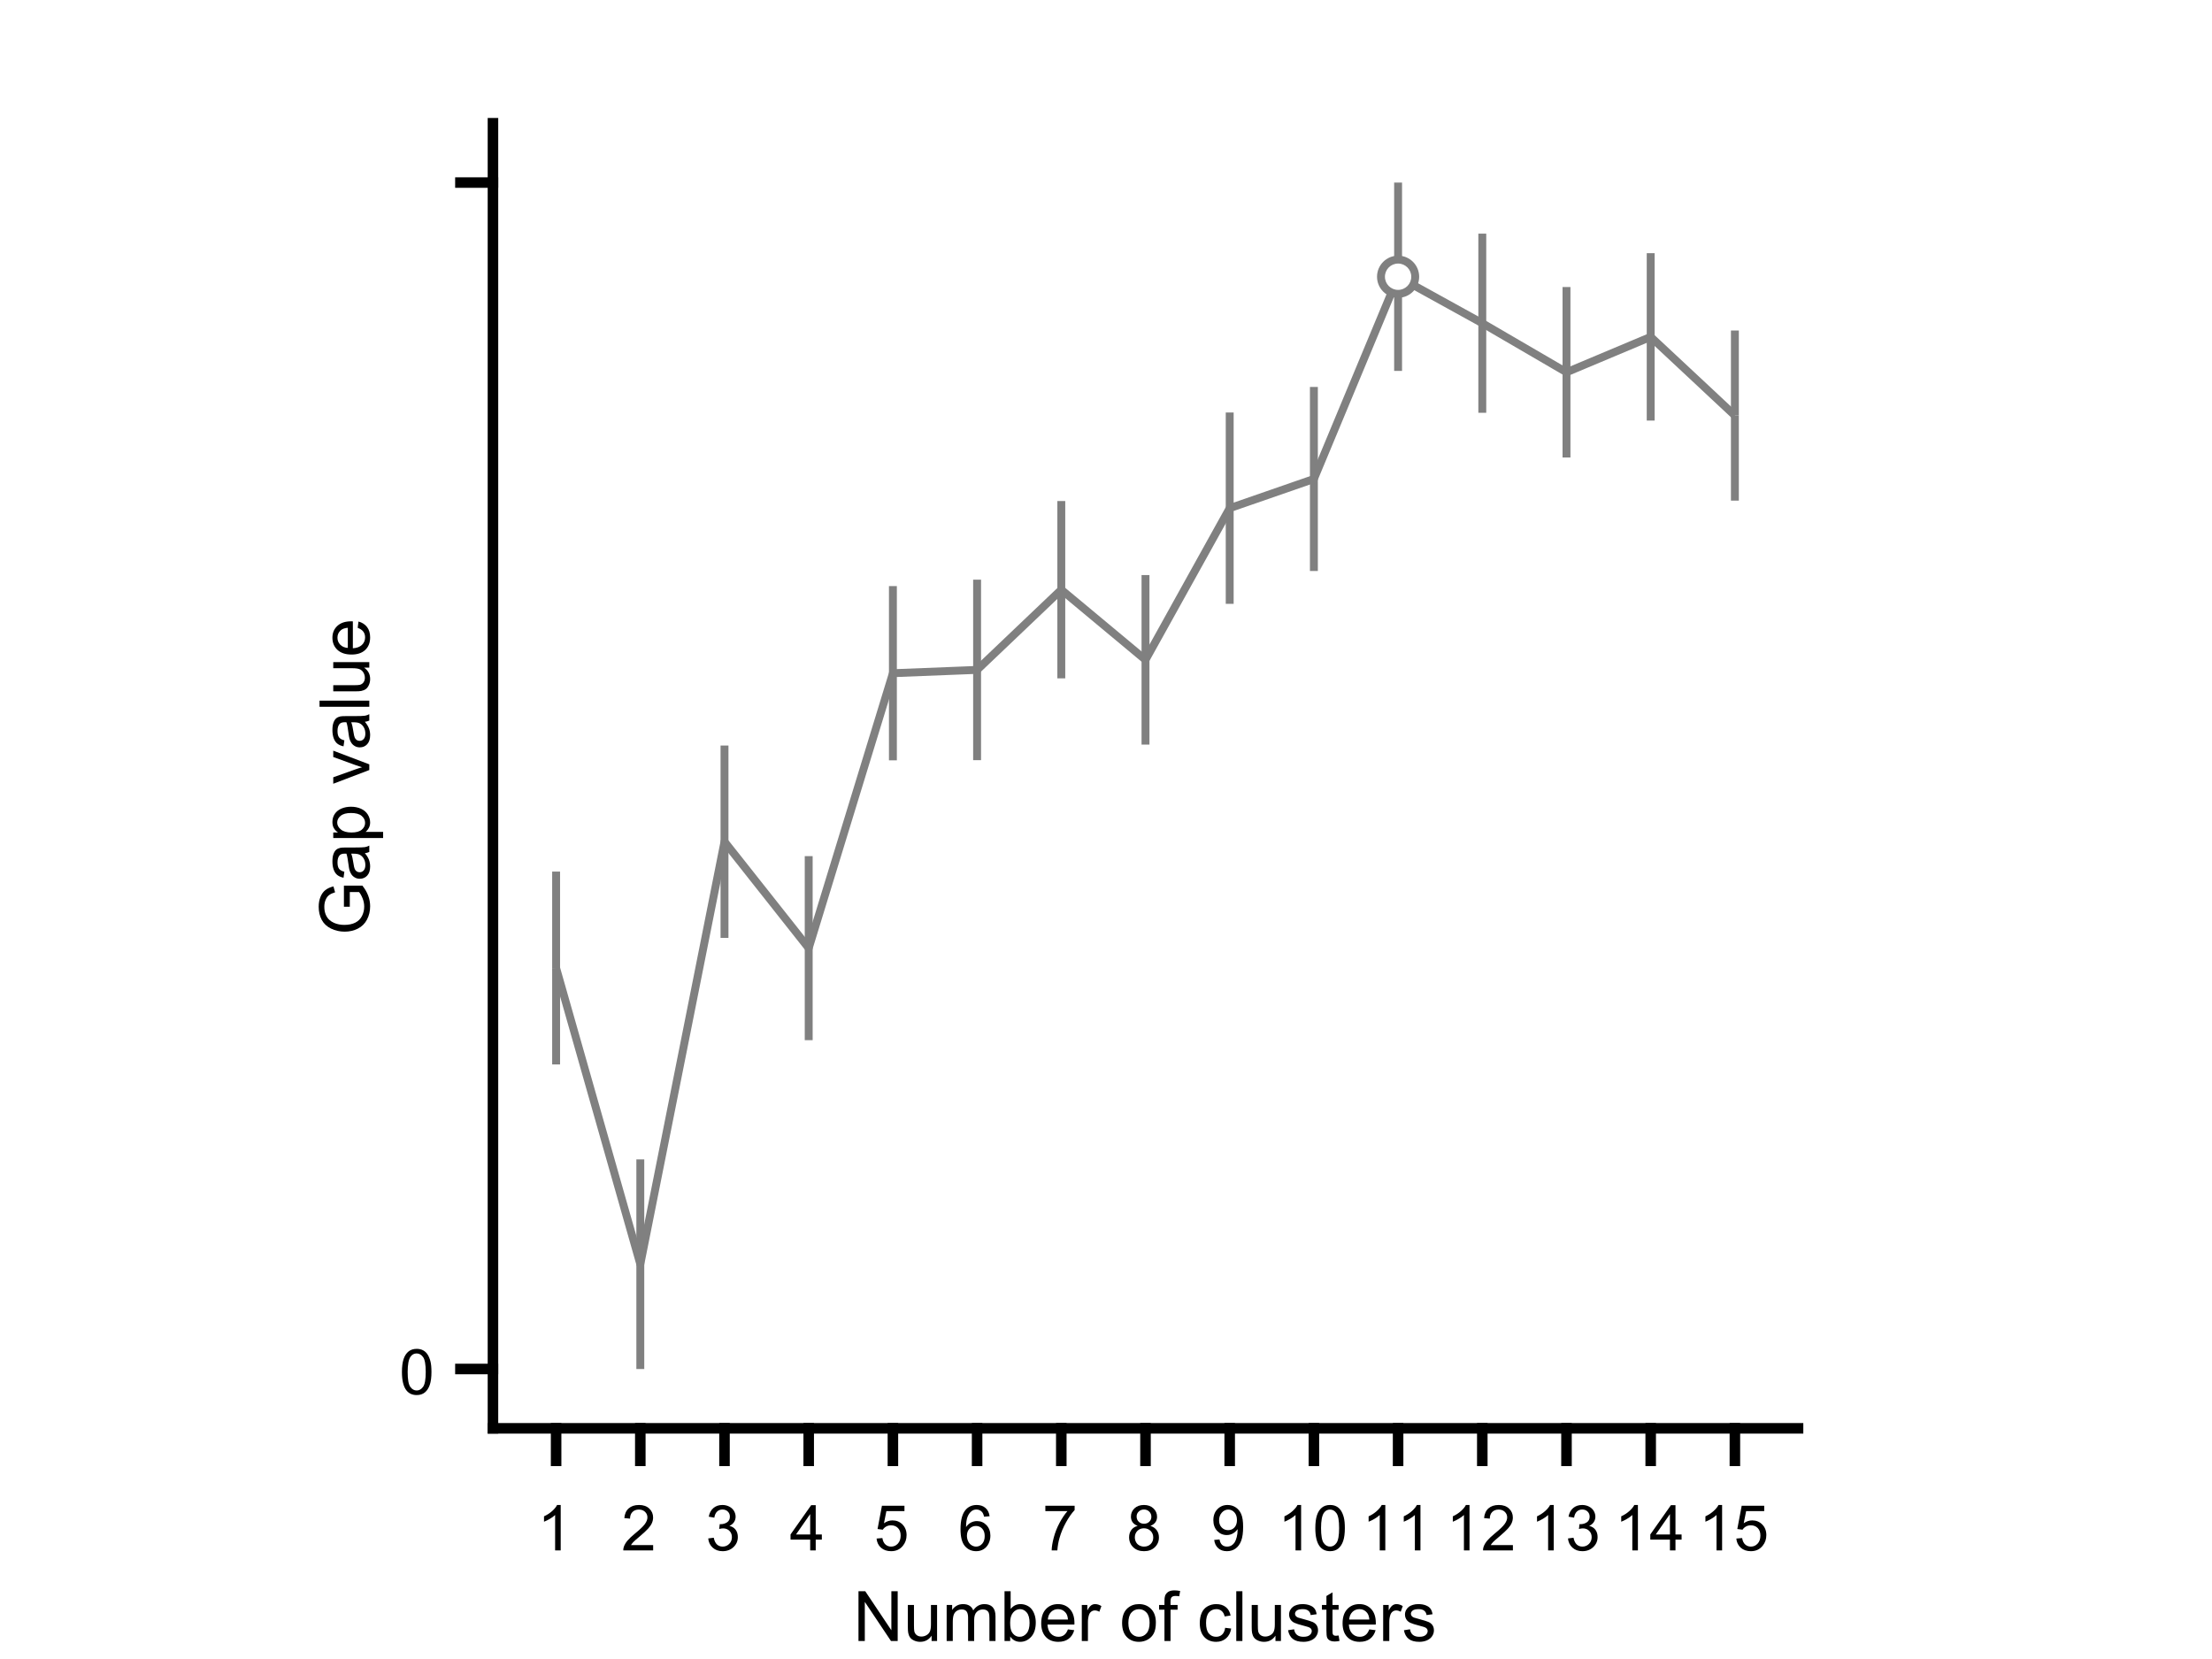
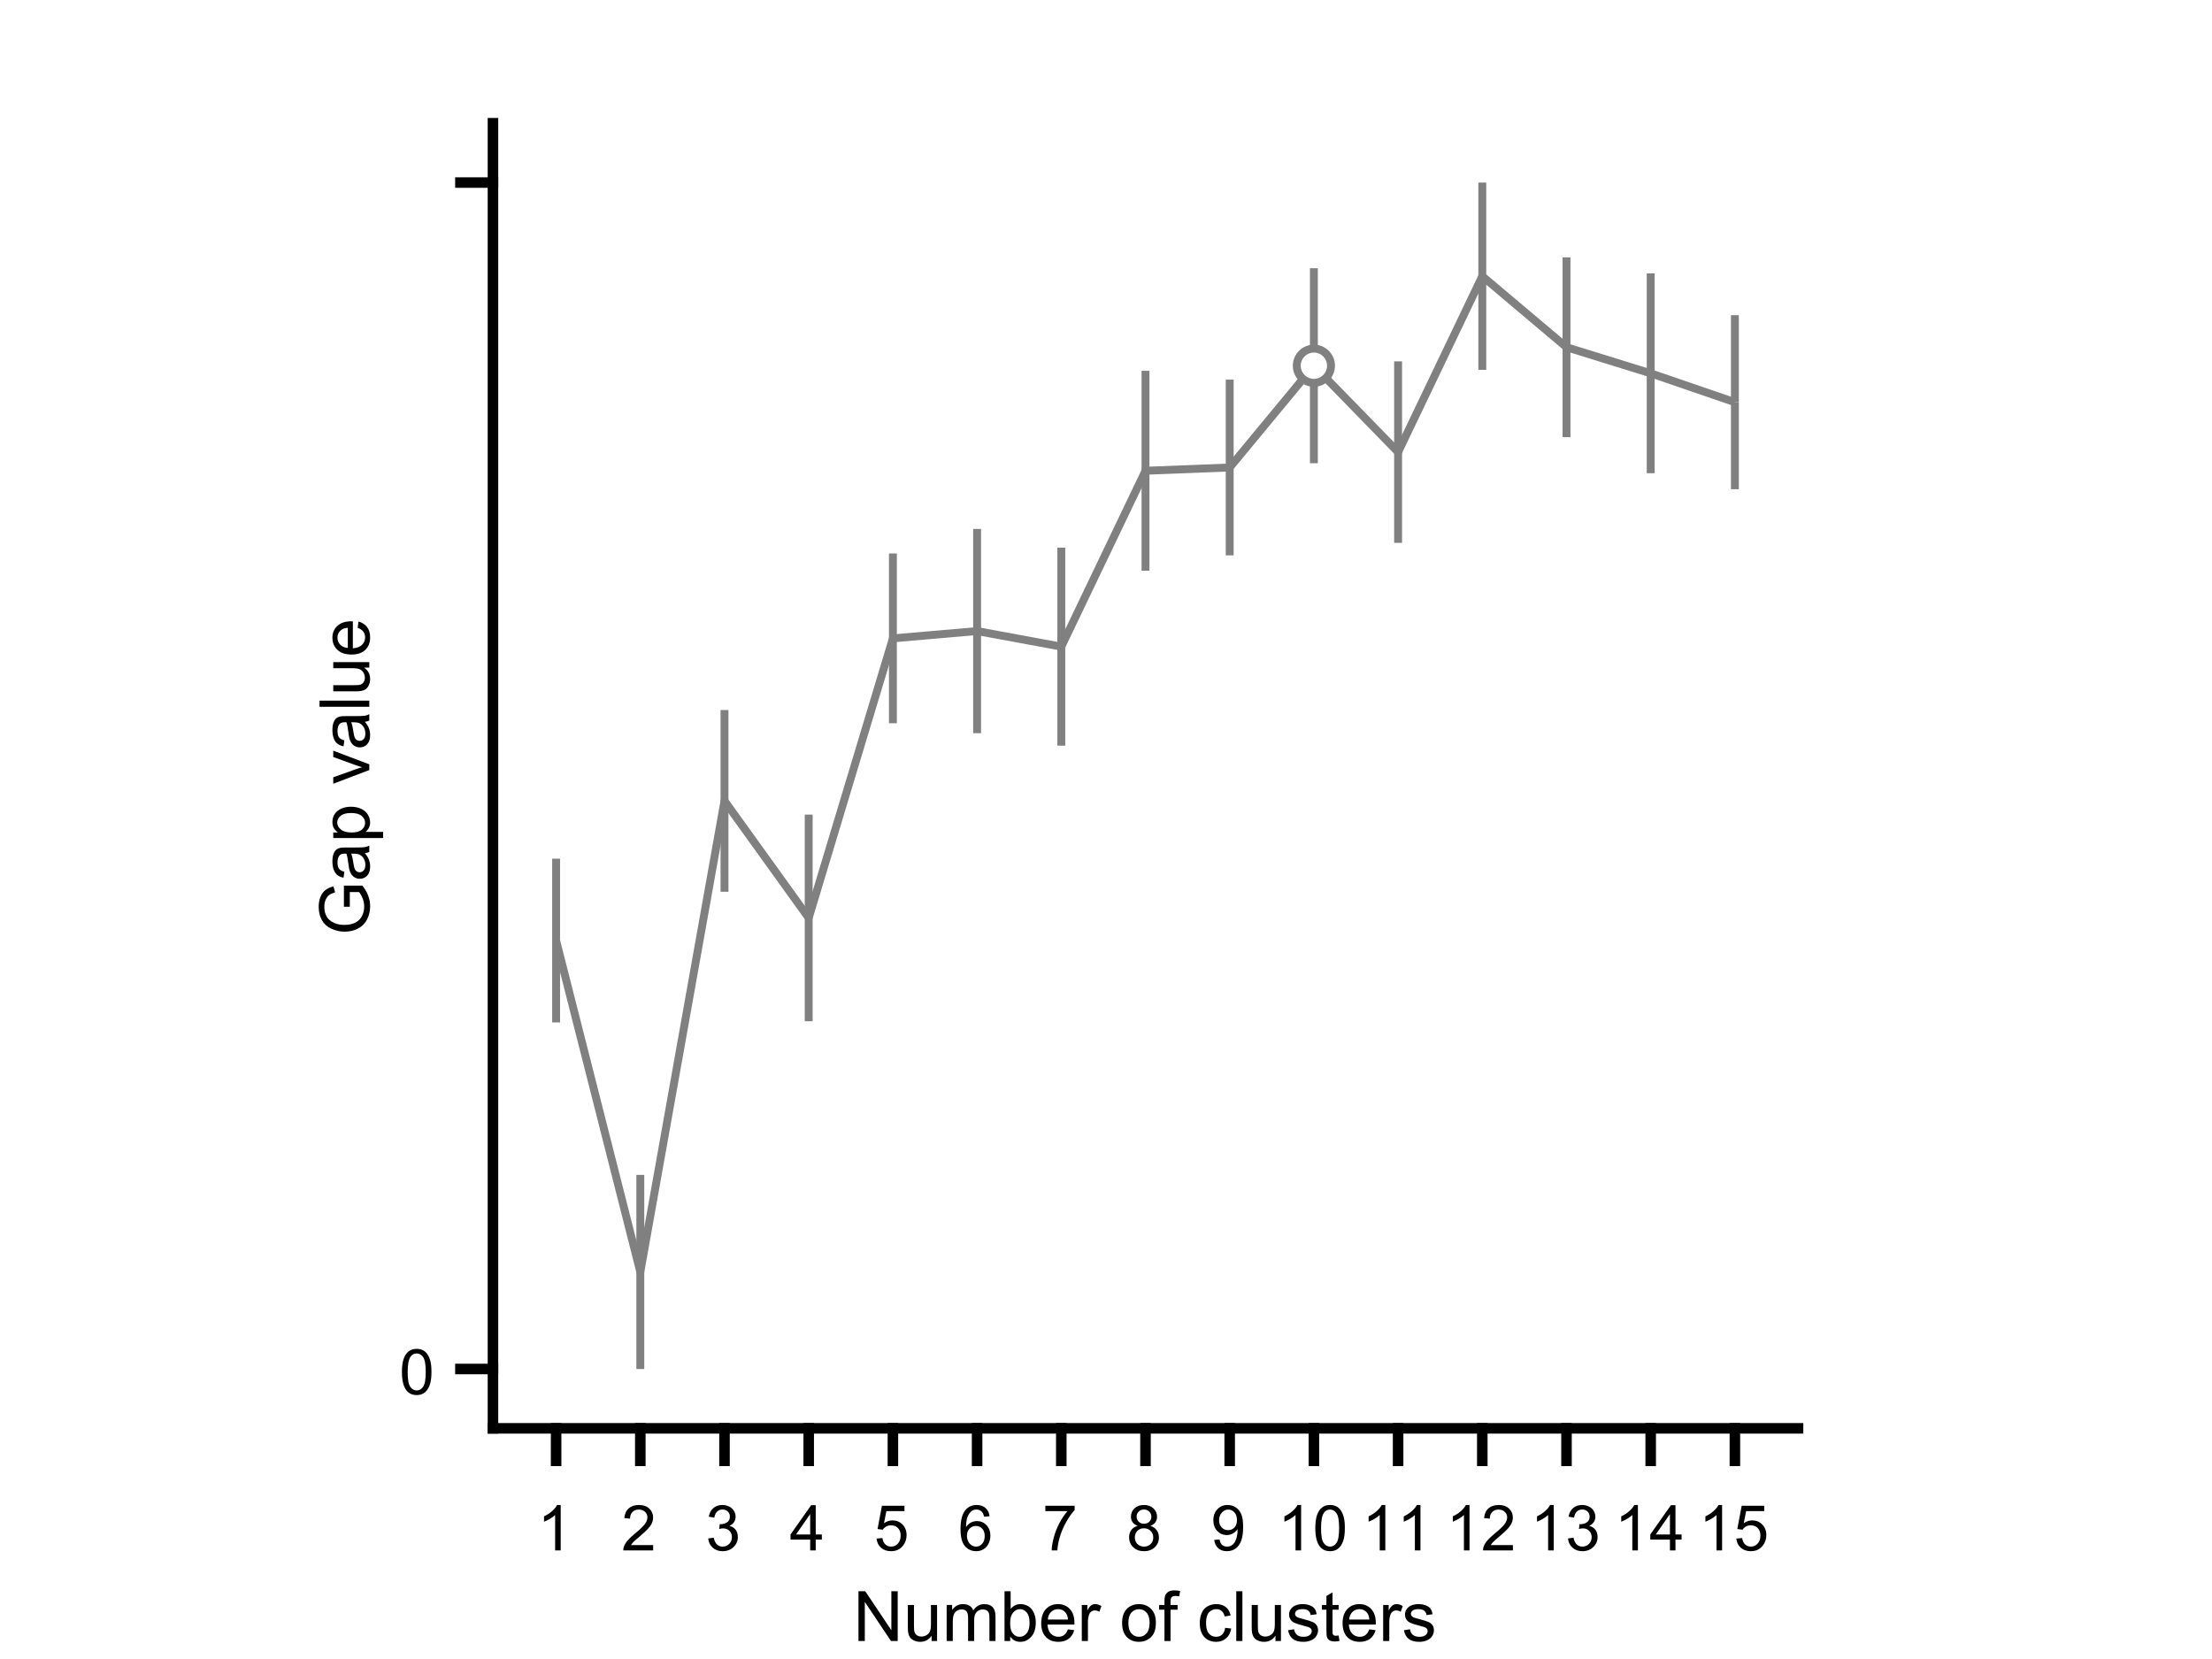
<svg xmlns="http://www.w3.org/2000/svg" style="fill-opacity:1; color-rendering:auto; color-interpolation:auto; text-rendering:auto; stroke:black; stroke-linecap:square; stroke-miterlimit:10; shape-rendering:auto; stroke-opacity:1; fill:black; stroke-dasharray:none; font-weight:normal; stroke-width:1; font-family:'Dialog'; font-style:normal; stroke-linejoin:miter; font-size:12px; stroke-dashoffset:0; image-rendering:auto;" width="700" height="525">
  <defs id="genericDefs" />
  <g>
    <defs id="defs1">
      <clipPath clipPathUnits="userSpaceOnUse" id="clipPath1">
        <path d="M0 0 L700 0 L700 525 L0 525 L0 0 Z" />
      </clipPath>
    </defs>
    <g style="fill:white; stroke:white;">
      <rect x="0" y="0" width="700" style="clip-path:url(#clipPath1); stroke:none;" height="525" />
    </g>
    <g style="fill:white; text-rendering:optimizeSpeed; color-rendering:optimizeSpeed; image-rendering:optimizeSpeed; shape-rendering:crispEdges; stroke:white; color-interpolation:sRGB;">
      <rect x="0" width="700" height="525" y="0" style="stroke:none;" />
    </g>
    <g style="stroke-linecap:butt; fill:gray; text-rendering:geometricPrecision; image-rendering:optimizeQuality; color-rendering:optimizeQuality; stroke-linejoin:round; stroke:gray; color-interpolation:linearRGB; stroke-width:2.5;">
-       <line y2="336.849" style="fill:none;" x1="175.984" x2="175.984" y1="306.334" />
-       <line y2="433.227" style="fill:none;" x1="202.629" x2="202.629" y1="400.063" />
-       <line y2="296.794" style="fill:none;" x1="229.274" x2="229.274" y1="266.363" />
-       <line y2="329.173" style="fill:none;" x1="255.919" x2="255.919" y1="300.048" />
-       <line y2="240.615" style="fill:none;" x1="282.565" x2="282.565" y1="213.04" />
-       <line y2="240.551" style="fill:none;" x1="309.21" x2="309.21" y1="211.992" />
-       <line y2="214.676" style="fill:none;" x1="335.855" x2="335.855" y1="186.616" />
-       <line y2="235.634" style="fill:none;" x1="362.5" x2="362.5" y1="208.809" />
-       <line y2="191.098" style="fill:none;" x1="389.145" x2="389.145" y1="160.813" />
-       <line y2="180.698" style="fill:none;" x1="415.79" x2="415.79" y1="151.572" />
-       <line y2="117.372" style="fill:none;" x1="442.435" x2="442.435" y1="87.573" />
-       <line y2="130.627" style="fill:none;" x1="469.081" x2="469.081" y1="102.281" />
-       <line y2="144.773" style="fill:none;" x1="495.726" x2="495.726" y1="117.805" />
-       <line y2="133.097" style="fill:none;" x1="522.371" x2="522.371" y1="106.608" />
-       <line y2="158.417" style="fill:none;" x1="549.016" x2="549.016" y1="131.5" />
-       <line y2="275.82" style="fill:none;" x1="175.984" x2="175.984" y1="306.334" />
-       <line y2="366.898" style="fill:none;" x1="202.629" x2="202.629" y1="400.063" />
-       <line y2="235.931" style="fill:none;" x1="229.274" x2="229.274" y1="266.363" />
-       <line y2="270.923" style="fill:none;" x1="255.919" x2="255.919" y1="300.048" />
-       <line y2="185.464" style="fill:none;" x1="282.565" x2="282.565" y1="213.04" />
-       <line y2="183.433" style="fill:none;" x1="309.21" x2="309.21" y1="211.992" />
-       <line y2="158.556" style="fill:none;" x1="335.855" x2="335.855" y1="186.616" />
-       <line y2="181.985" style="fill:none;" x1="362.5" x2="362.5" y1="208.809" />
-       <line y2="130.528" style="fill:none;" x1="389.145" x2="389.145" y1="160.813" />
-       <line y2="122.446" style="fill:none;" x1="415.79" x2="415.79" y1="151.572" />
-       <line y2="57.773" style="fill:none;" x1="442.435" x2="442.435" y1="87.573" />
-       <line y2="73.934" style="fill:none;" x1="469.081" x2="469.081" y1="102.281" />
-       <line y2="90.836" style="fill:none;" x1="495.726" x2="495.726" y1="117.805" />
-       <line y2="80.118" style="fill:none;" x1="522.371" x2="522.371" y1="106.608" />
-       <line y2="104.583" style="fill:none;" x1="549.016" x2="549.016" y1="131.5" />
-       <path d="M175.984 306.334 L202.629 400.063 L229.274 266.363 L255.919 300.048 L282.565 213.04 L309.21 211.992 L335.855 186.616 L362.5 208.809 L389.145 160.813 L415.79 151.572 L442.435 87.573 L469.081 102.281 L495.726 117.805 L522.371 106.608 L549.016 131.5" style="fill:none; fill-rule:evenodd;" />
+       <line y2="323.542" style="fill:none;" x1="175.984" x2="175.984" y1="297.631" />
+       <line y2="433.227" style="fill:none;" x1="202.629" x2="202.629" y1="402.518" />
+       <line y2="282.205" style="fill:none;" x1="229.274" x2="229.274" y1="253.446" />
+       <line y2="323.185" style="fill:none;" x1="255.919" x2="255.919" y1="290.482" />
+       <line y2="228.873" style="fill:none;" x1="282.565" x2="282.565" y1="202.011" />
+       <line y2="232.024" style="fill:none;" x1="309.21" x2="309.21" y1="199.708" />
+       <line y2="235.958" style="fill:none;" x1="335.855" x2="335.855" y1="204.626" />
+       <line y2="180.605" style="fill:none;" x1="362.5" x2="362.5" y1="148.973" />
+       <line y2="175.745" style="fill:none;" x1="389.145" x2="389.145" y1="147.941" />
+       <line y2="146.59" style="fill:none;" x1="415.79" x2="415.79" y1="115.733" />
+       <line y2="171.795" style="fill:none;" x1="442.435" x2="442.435" y1="143.077" />
+       <line y2="117.04" style="fill:none;" x1="469.081" x2="469.081" y1="87.406" />
+       <line y2="138.332" style="fill:none;" x1="495.726" x2="495.726" y1="109.884" />
+       <line y2="149.752" style="fill:none;" x1="522.371" x2="522.371" y1="118.141" />
+       <line y2="154.825" style="fill:none;" x1="549.016" x2="549.016" y1="127.284" />
+       <line y2="271.721" style="fill:none;" x1="175.984" x2="175.984" y1="297.631" />
+       <line y2="371.808" style="fill:none;" x1="202.629" x2="202.629" y1="402.518" />
+       <line y2="224.688" style="fill:none;" x1="229.274" x2="229.274" y1="253.446" />
+       <line y2="257.778" style="fill:none;" x1="255.919" x2="255.919" y1="290.482" />
+       <line y2="175.149" style="fill:none;" x1="282.565" x2="282.565" y1="202.011" />
+       <line y2="167.392" style="fill:none;" x1="309.21" x2="309.21" y1="199.708" />
+       <line y2="173.293" style="fill:none;" x1="335.855" x2="335.855" y1="204.626" />
+       <line y2="117.34" style="fill:none;" x1="362.5" x2="362.5" y1="148.973" />
+       <line y2="120.136" style="fill:none;" x1="389.145" x2="389.145" y1="147.941" />
+       <line y2="84.876" style="fill:none;" x1="415.79" x2="415.79" y1="115.733" />
+       <line y2="114.359" style="fill:none;" x1="442.435" x2="442.435" y1="143.077" />
+       <line y2="57.773" style="fill:none;" x1="469.081" x2="469.081" y1="87.406" />
+       <line y2="81.436" style="fill:none;" x1="495.726" x2="495.726" y1="109.884" />
+       <line y2="86.529" style="fill:none;" x1="522.371" x2="522.371" y1="118.141" />
+       <line y2="99.744" style="fill:none;" x1="549.016" x2="549.016" y1="127.284" />
+       <path d="M175.984 297.631 L202.629 402.518 L229.274 253.446 L255.919 290.482 L282.565 202.011 L309.21 199.708 L335.855 204.626 L362.5 148.973 L389.145 147.941 L415.79 115.733 L442.435 143.077 L469.081 87.406 L495.726 109.884 L522.371 118.141 L549.016 127.284" style="fill:none; fill-rule:evenodd;" />
    </g>
-     <g transform="translate(442.4355,87.5725)" style="fill:white; text-rendering:geometricPrecision; color-rendering:optimizeQuality; image-rendering:optimizeQuality; color-interpolation:linearRGB; stroke:white;">
+     <g transform="translate(415.7903,115.733)" style="fill:white; text-rendering:geometricPrecision; color-rendering:optimizeQuality; image-rendering:optimizeQuality; color-interpolation:linearRGB; stroke:white;">
      <circle r="5.417" style="stroke:none;" cx="0" cy="0" />
    </g>
-     <g transform="translate(442.4355,87.5725)" style="stroke-linecap:butt; fill:gray; text-rendering:geometricPrecision; image-rendering:optimizeQuality; color-rendering:optimizeQuality; stroke-linejoin:round; stroke:gray; color-interpolation:linearRGB; stroke-width:2.5;">
+     <g transform="translate(415.7903,115.733)" style="stroke-linecap:butt; fill:gray; text-rendering:geometricPrecision; image-rendering:optimizeQuality; color-rendering:optimizeQuality; stroke-linejoin:round; stroke:gray; color-interpolation:linearRGB; stroke-width:2.5;">
      <path style="stroke:none;" d="M0 -4.167 C2.301 -4.167 4.167 -2.301 4.167 0 L4.167 0 C4.167 2.301 2.301 4.167 -0 4.167 C-2.301 4.167 -4.167 2.301 -4.167 -0 C-4.167 -2.301 -2.301 -4.167 0 -4.167 ZM0 -6.667 C-3.682 -6.667 -6.667 -3.682 -6.667 -0 C-6.667 3.682 -3.682 6.667 -0 6.667 C3.682 6.667 6.667 3.682 6.667 0 L6.667 0 C6.667 -3.682 3.682 -6.667 0 -6.667 Z" />
    </g>
    <g style="text-rendering:geometricPrecision; stroke-width:3.333; color-interpolation:linearRGB; color-rendering:optimizeQuality; image-rendering:optimizeQuality; stroke-linejoin:round;">
      <line y2="452" style="fill:none;" x1="156" x2="569" y1="452" />
      <line y2="462.3" style="fill:none;" x1="175.984" x2="175.984" y1="452" />
      <line y2="462.3" style="fill:none;" x1="202.629" x2="202.629" y1="452" />
      <line y2="462.3" style="fill:none;" x1="229.274" x2="229.274" y1="452" />
      <line y2="462.3" style="fill:none;" x1="255.919" x2="255.919" y1="452" />
      <line y2="462.3" style="fill:none;" x1="282.565" x2="282.565" y1="452" />
      <line y2="462.3" style="fill:none;" x1="309.21" x2="309.21" y1="452" />
      <line y2="462.3" style="fill:none;" x1="335.855" x2="335.855" y1="452" />
      <line y2="462.3" style="fill:none;" x1="362.5" x2="362.5" y1="452" />
      <line y2="462.3" style="fill:none;" x1="389.145" x2="389.145" y1="452" />
      <line y2="462.3" style="fill:none;" x1="415.79" x2="415.79" y1="452" />
      <line y2="462.3" style="fill:none;" x1="442.435" x2="442.435" y1="452" />
      <line y2="462.3" style="fill:none;" x1="469.081" x2="469.081" y1="452" />
      <line y2="462.3" style="fill:none;" x1="495.726" x2="495.726" y1="452" />
      <line y2="462.3" style="fill:none;" x1="522.371" x2="522.371" y1="452" />
      <line y2="462.3" style="fill:none;" x1="549.016" x2="549.016" y1="452" />
    </g>
    <g transform="translate(175.9839,469.6333)" style="font-size:20px; text-rendering:geometricPrecision; color-rendering:optimizeQuality; image-rendering:optimizeQuality; font-family:'SansSerif'; color-interpolation:linearRGB;">
      <path style="stroke:none;" d="M1.453 21 L-0.312 21 L-0.312 9.797 Q-0.938 10.406 -1.969 11.008 Q-3 11.609 -3.828 11.922 L-3.828 10.219 Q-2.344 9.531 -1.242 8.539 Q-0.141 7.547 0.312 6.625 L1.453 6.625 L1.453 21 Z" />
    </g>
    <g transform="translate(202.629,469.6333)" style="font-size:20px; text-rendering:geometricPrecision; color-rendering:optimizeQuality; image-rendering:optimizeQuality; font-family:'SansSerif'; color-interpolation:linearRGB;">
      <path style="stroke:none;" d="M4.062 19.312 L4.062 21 L-5.391 21 Q-5.406 20.359 -5.188 19.781 Q-4.828 18.812 -4.031 17.875 Q-3.234 16.938 -1.734 15.703 Q0.609 13.797 1.43 12.68 Q2.25 11.562 2.25 10.562 Q2.25 9.516 1.5 8.797 Q0.75 8.078 -0.453 8.078 Q-1.719 8.078 -2.484 8.844 Q-3.25 9.609 -3.25 10.953 L-5.062 10.766 Q-4.875 8.75 -3.664 7.688 Q-2.453 6.625 -0.406 6.625 Q1.641 6.625 2.844 7.766 Q4.047 8.906 4.047 10.594 Q4.047 11.453 3.695 12.289 Q3.344 13.125 2.531 14.039 Q1.719 14.953 -0.172 16.562 Q-1.766 17.891 -2.211 18.359 Q-2.656 18.828 -2.953 19.312 L4.062 19.312 Z" />
    </g>
    <g transform="translate(229.2742,469.6333)" style="font-size:20px; text-rendering:geometricPrecision; color-rendering:optimizeQuality; image-rendering:optimizeQuality; font-family:'SansSerif'; color-interpolation:linearRGB;">
      <path style="stroke:none;" d="M-5.156 17.219 L-3.406 16.984 Q-3.094 18.484 -2.367 19.141 Q-1.641 19.797 -0.594 19.797 Q0.641 19.797 1.492 18.938 Q2.344 18.078 2.344 16.812 Q2.344 15.594 1.555 14.812 Q0.766 14.031 -0.453 14.031 Q-0.953 14.031 -1.688 14.219 L-1.5 12.672 Q-1.328 12.703 -1.219 12.703 Q-0.094 12.703 0.805 12.117 Q1.703 11.531 1.703 10.312 Q1.703 9.344 1.047 8.703 Q0.391 8.062 -0.641 8.062 Q-1.656 8.062 -2.344 8.711 Q-3.031 9.359 -3.219 10.641 L-4.984 10.328 Q-4.656 8.562 -3.516 7.594 Q-2.375 6.625 -0.672 6.625 Q0.5 6.625 1.484 7.125 Q2.469 7.625 2.992 8.5 Q3.516 9.375 3.516 10.344 Q3.516 11.266 3.016 12.031 Q2.516 12.797 1.547 13.25 Q2.812 13.531 3.516 14.461 Q4.219 15.391 4.219 16.766 Q4.219 18.641 2.852 19.945 Q1.484 21.25 -0.609 21.25 Q-2.5 21.25 -3.742 20.125 Q-4.984 19 -5.156 17.219 Z" />
    </g>
    <g transform="translate(255.9194,469.6333)" style="font-size:20px; text-rendering:geometricPrecision; color-rendering:optimizeQuality; image-rendering:optimizeQuality; font-family:'SansSerif'; color-interpolation:linearRGB;">
      <path style="stroke:none;" d="M0.469 21 L0.469 17.578 L-5.75 17.578 L-5.75 15.953 L0.781 6.688 L2.219 6.688 L2.219 15.953 L4.156 15.953 L4.156 17.578 L2.219 17.578 L2.219 21 L0.469 21 ZM0.469 15.953 L0.469 9.5 L-4.016 15.953 L0.469 15.953 Z" />
    </g>
    <g transform="translate(282.5645,469.6333)" style="font-size:20px; text-rendering:geometricPrecision; color-rendering:optimizeQuality; image-rendering:optimizeQuality; font-family:'SansSerif'; color-interpolation:linearRGB;">
      <path style="stroke:none;" d="M-5.172 17.25 L-3.328 17.094 Q-3.125 18.438 -2.375 19.117 Q-1.625 19.797 -0.562 19.797 Q0.703 19.797 1.578 18.844 Q2.453 17.891 2.453 16.297 Q2.453 14.797 1.609 13.93 Q0.766 13.062 -0.594 13.062 Q-1.453 13.062 -2.133 13.445 Q-2.812 13.828 -3.203 14.453 L-4.859 14.234 L-3.469 6.875 L3.656 6.875 L3.656 8.562 L-2.062 8.562 L-2.828 12.406 Q-1.547 11.5 -0.125 11.5 Q1.75 11.5 3.039 12.805 Q4.328 14.109 4.328 16.141 Q4.328 18.094 3.188 19.5 Q1.812 21.25 -0.562 21.25 Q-2.516 21.25 -3.758 20.156 Q-5 19.062 -5.172 17.25 Z" />
    </g>
    <g transform="translate(309.2097,469.6333)" style="font-size:20px; text-rendering:geometricPrecision; color-rendering:optimizeQuality; image-rendering:optimizeQuality; font-family:'SansSerif'; color-interpolation:linearRGB;">
      <path style="stroke:none;" d="M3.953 10.188 L2.203 10.328 Q1.969 9.297 1.547 8.828 Q0.828 8.062 -0.219 8.062 Q-1.062 8.062 -1.688 8.531 Q-2.516 9.141 -3 10.305 Q-3.484 11.469 -3.5 13.609 Q-2.859 12.656 -1.945 12.188 Q-1.031 11.719 -0.016 11.719 Q1.734 11.719 2.969 13.008 Q4.203 14.297 4.203 16.344 Q4.203 17.703 3.625 18.859 Q3.047 20.016 2.031 20.633 Q1.016 21.25 -0.281 21.25 Q-2.469 21.25 -3.859 19.633 Q-5.25 18.016 -5.25 14.297 Q-5.25 10.156 -3.719 8.266 Q-2.375 6.625 -0.109 6.625 Q1.578 6.625 2.656 7.57 Q3.734 8.516 3.953 10.188 ZM-3.219 16.359 Q-3.219 17.266 -2.836 18.094 Q-2.453 18.922 -1.758 19.359 Q-1.062 19.797 -0.312 19.797 Q0.812 19.797 1.609 18.898 Q2.406 18 2.406 16.453 Q2.406 14.969 1.617 14.117 Q0.828 13.266 -0.375 13.266 Q-1.562 13.266 -2.391 14.117 Q-3.219 14.969 -3.219 16.359 Z" />
    </g>
    <g transform="translate(335.8548,469.6333)" style="font-size:20px; text-rendering:geometricPrecision; color-rendering:optimizeQuality; image-rendering:optimizeQuality; font-family:'SansSerif'; color-interpolation:linearRGB;">
      <path style="stroke:none;" d="M-5.047 8.562 L-5.047 6.875 L4.219 6.875 L4.219 8.234 Q2.844 9.688 1.5 12.102 Q0.156 14.516 -0.562 17.062 Q-1.094 18.859 -1.25 21 L-3.047 21 Q-3.016 19.312 -2.383 16.922 Q-1.75 14.531 -0.562 12.305 Q0.625 10.078 1.953 8.562 L-5.047 8.562 Z" />
    </g>
    <g transform="translate(362.5,469.6333)" style="font-size:20px; text-rendering:geometricPrecision; color-rendering:optimizeQuality; image-rendering:optimizeQuality; font-family:'SansSerif'; color-interpolation:linearRGB;">
      <path style="stroke:none;" d="M-2.469 13.234 Q-3.562 12.828 -4.086 12.086 Q-4.609 11.344 -4.609 10.312 Q-4.609 8.75 -3.484 7.688 Q-2.359 6.625 -0.5 6.625 Q1.375 6.625 2.516 7.711 Q3.656 8.797 3.656 10.359 Q3.656 11.359 3.133 12.094 Q2.609 12.828 1.547 13.234 Q2.875 13.672 3.562 14.625 Q4.25 15.578 4.25 16.906 Q4.25 18.75 2.945 20 Q1.641 21.25 -0.469 21.25 Q-2.594 21.25 -3.891 19.992 Q-5.188 18.734 -5.188 16.859 Q-5.188 15.469 -4.477 14.523 Q-3.766 13.578 -2.469 13.234 ZM-2.812 10.25 Q-2.812 11.266 -2.156 11.914 Q-1.5 12.562 -0.469 12.562 Q0.547 12.562 1.203 11.922 Q1.859 11.281 1.859 10.359 Q1.859 9.391 1.188 8.727 Q0.516 8.062 -0.484 8.062 Q-1.484 8.062 -2.148 8.711 Q-2.812 9.359 -2.812 10.25 ZM-3.375 16.875 Q-3.375 17.625 -3.023 18.328 Q-2.672 19.031 -1.969 19.414 Q-1.266 19.797 -0.453 19.797 Q0.812 19.797 1.633 18.984 Q2.453 18.172 2.453 16.922 Q2.453 15.656 1.609 14.828 Q0.766 14 -0.516 14 Q-1.75 14 -2.562 14.82 Q-3.375 15.641 -3.375 16.875 Z" />
    </g>
    <g transform="translate(389.1452,469.6333)" style="font-size:20px; text-rendering:geometricPrecision; color-rendering:optimizeQuality; image-rendering:optimizeQuality; font-family:'SansSerif'; color-interpolation:linearRGB;">
      <path style="stroke:none;" d="M-4.906 17.688 L-3.219 17.531 Q-3 18.719 -2.398 19.258 Q-1.797 19.797 -0.844 19.797 Q-0.031 19.797 0.578 19.43 Q1.188 19.062 1.578 18.438 Q1.969 17.812 2.234 16.758 Q2.5 15.703 2.5 14.609 Q2.5 14.5 2.484 14.266 Q1.953 15.094 1.047 15.617 Q0.141 16.141 -0.938 16.141 Q-2.703 16.141 -3.938 14.852 Q-5.172 13.562 -5.172 11.453 Q-5.172 9.281 -3.883 7.953 Q-2.594 6.625 -0.672 6.625 Q0.734 6.625 1.891 7.375 Q3.047 8.125 3.648 9.516 Q4.25 10.906 4.25 13.547 Q4.25 16.297 3.648 17.922 Q3.047 19.547 1.875 20.398 Q0.703 21.25 -0.875 21.25 Q-2.562 21.25 -3.625 20.312 Q-4.688 19.375 -4.906 17.688 ZM2.297 11.375 Q2.297 9.859 1.492 8.969 Q0.688 8.078 -0.453 8.078 Q-1.625 8.078 -2.492 9.039 Q-3.359 10 -3.359 11.516 Q-3.359 12.891 -2.539 13.742 Q-1.719 14.594 -0.5 14.594 Q0.719 14.594 1.508 13.742 Q2.297 12.891 2.297 11.375 Z" />
    </g>
    <g transform="translate(415.7903,469.6333)" style="font-size:20px; text-rendering:geometricPrecision; color-rendering:optimizeQuality; image-rendering:optimizeQuality; font-family:'SansSerif'; color-interpolation:linearRGB;">
      <path style="stroke:none;" d="M-4.047 21 L-5.812 21 L-5.812 9.797 Q-6.438 10.406 -7.469 11.008 Q-8.5 11.609 -9.328 11.922 L-9.328 10.219 Q-7.844 9.531 -6.742 8.539 Q-5.641 7.547 -5.188 6.625 L-4.047 6.625 L-4.047 21 ZM0.451 13.938 Q0.451 11.406 0.975 9.852 Q1.498 8.297 2.529 7.461 Q3.561 6.625 5.123 6.625 Q6.279 6.625 7.146 7.086 Q8.014 7.547 8.576 8.422 Q9.139 9.297 9.467 10.555 Q9.795 11.812 9.795 13.938 Q9.795 16.453 9.271 18 Q8.748 19.547 7.725 20.398 Q6.701 21.25 5.123 21.25 Q3.045 21.25 1.873 19.766 Q0.451 17.969 0.451 13.938 ZM2.264 13.938 Q2.264 17.469 3.084 18.633 Q3.904 19.797 5.123 19.797 Q6.326 19.797 7.154 18.625 Q7.982 17.453 7.982 13.938 Q7.982 10.406 7.154 9.242 Q6.326 8.078 5.107 8.078 Q3.889 8.078 3.17 9.109 Q2.264 10.406 2.264 13.938 Z" />
    </g>
    <g transform="translate(442.4355,469.6333)" style="font-size:20px; text-rendering:geometricPrecision; color-rendering:optimizeQuality; image-rendering:optimizeQuality; font-family:'SansSerif'; color-interpolation:linearRGB;">
      <path style="stroke:none;" d="M-4.047 21 L-5.812 21 L-5.812 9.797 Q-6.438 10.406 -7.469 11.008 Q-8.5 11.609 -9.328 11.922 L-9.328 10.219 Q-7.844 9.531 -6.742 8.539 Q-5.641 7.547 -5.188 6.625 L-4.047 6.625 L-4.047 21 ZM7.076 21 L5.311 21 L5.311 9.797 Q4.686 10.406 3.654 11.008 Q2.623 11.609 1.795 11.922 L1.795 10.219 Q3.279 9.531 4.381 8.539 Q5.482 7.547 5.936 6.625 L7.076 6.625 L7.076 21 Z" />
    </g>
    <g transform="translate(469.0807,469.6333)" style="font-size:20px; text-rendering:geometricPrecision; color-rendering:optimizeQuality; image-rendering:optimizeQuality; font-family:'SansSerif'; color-interpolation:linearRGB;">
      <path style="stroke:none;" d="M-4.047 21 L-5.812 21 L-5.812 9.797 Q-6.438 10.406 -7.469 11.008 Q-8.5 11.609 -9.328 11.922 L-9.328 10.219 Q-7.844 9.531 -6.742 8.539 Q-5.641 7.547 -5.188 6.625 L-4.047 6.625 L-4.047 21 ZM9.685 19.312 L9.685 21 L0.232 21 Q0.217 20.359 0.435 19.781 Q0.795 18.812 1.592 17.875 Q2.389 16.938 3.889 15.703 Q6.232 13.797 7.053 12.68 Q7.873 11.562 7.873 10.562 Q7.873 9.516 7.123 8.797 Q6.373 8.078 5.17 8.078 Q3.904 8.078 3.139 8.844 Q2.373 9.609 2.373 10.953 L0.56 10.766 Q0.748 8.75 1.959 7.688 Q3.17 6.625 5.217 6.625 Q7.264 6.625 8.467 7.766 Q9.67 8.906 9.67 10.594 Q9.67 11.453 9.318 12.289 Q8.967 13.125 8.154 14.039 Q7.342 14.953 5.451 16.562 Q3.857 17.891 3.412 18.359 Q2.967 18.828 2.67 19.312 L9.685 19.312 Z" />
    </g>
    <g transform="translate(495.7258,469.6333)" style="font-size:20px; text-rendering:geometricPrecision; color-rendering:optimizeQuality; image-rendering:optimizeQuality; font-family:'SansSerif'; color-interpolation:linearRGB;">
      <path style="stroke:none;" d="M-4.047 21 L-5.812 21 L-5.812 9.797 Q-6.438 10.406 -7.469 11.008 Q-8.5 11.609 -9.328 11.922 L-9.328 10.219 Q-7.844 9.531 -6.742 8.539 Q-5.641 7.547 -5.188 6.625 L-4.047 6.625 L-4.047 21 ZM0.467 17.219 L2.217 16.984 Q2.529 18.484 3.256 19.141 Q3.982 19.797 5.029 19.797 Q6.264 19.797 7.115 18.938 Q7.967 18.078 7.967 16.812 Q7.967 15.594 7.178 14.812 Q6.389 14.031 5.17 14.031 Q4.67 14.031 3.936 14.219 L4.123 12.672 Q4.295 12.703 4.404 12.703 Q5.529 12.703 6.428 12.117 Q7.326 11.531 7.326 10.312 Q7.326 9.344 6.67 8.703 Q6.014 8.062 4.982 8.062 Q3.967 8.062 3.279 8.711 Q2.592 9.359 2.404 10.641 L0.639 10.328 Q0.967 8.562 2.107 7.594 Q3.248 6.625 4.951 6.625 Q6.123 6.625 7.107 7.125 Q8.092 7.625 8.615 8.5 Q9.139 9.375 9.139 10.344 Q9.139 11.266 8.639 12.031 Q8.139 12.797 7.17 13.25 Q8.435 13.531 9.139 14.461 Q9.842 15.391 9.842 16.766 Q9.842 18.641 8.475 19.945 Q7.107 21.25 5.014 21.25 Q3.123 21.25 1.881 20.125 Q0.639 19 0.467 17.219 Z" />
    </g>
    <g transform="translate(522.371,469.6333)" style="font-size:20px; text-rendering:geometricPrecision; color-rendering:optimizeQuality; image-rendering:optimizeQuality; font-family:'SansSerif'; color-interpolation:linearRGB;">
      <path style="stroke:none;" d="M-4.047 21 L-5.812 21 L-5.812 9.797 Q-6.438 10.406 -7.469 11.008 Q-8.5 11.609 -9.328 11.922 L-9.328 10.219 Q-7.844 9.531 -6.742 8.539 Q-5.641 7.547 -5.188 6.625 L-4.047 6.625 L-4.047 21 ZM6.092 21 L6.092 17.578 L-0.127 17.578 L-0.127 15.953 L6.404 6.688 L7.842 6.688 L7.842 15.953 L9.779 15.953 L9.779 17.578 L7.842 17.578 L7.842 21 L6.092 21 ZM6.092 15.953 L6.092 9.5 L1.607 15.953 L6.092 15.953 Z" />
    </g>
    <g transform="translate(549.0161,469.6333)" style="font-size:20px; text-rendering:geometricPrecision; color-rendering:optimizeQuality; image-rendering:optimizeQuality; font-family:'SansSerif'; color-interpolation:linearRGB;">
      <path style="stroke:none;" d="M-4.047 21 L-5.812 21 L-5.812 9.797 Q-6.438 10.406 -7.469 11.008 Q-8.5 11.609 -9.328 11.922 L-9.328 10.219 Q-7.844 9.531 -6.742 8.539 Q-5.641 7.547 -5.188 6.625 L-4.047 6.625 L-4.047 21 ZM0.451 17.25 L2.295 17.094 Q2.498 18.438 3.248 19.117 Q3.998 19.797 5.061 19.797 Q6.326 19.797 7.201 18.844 Q8.076 17.891 8.076 16.297 Q8.076 14.797 7.232 13.93 Q6.389 13.062 5.029 13.062 Q4.17 13.062 3.49 13.445 Q2.811 13.828 2.42 14.453 L0.764 14.234 L2.154 6.875 L9.279 6.875 L9.279 8.562 L3.561 8.562 L2.795 12.406 Q4.076 11.5 5.498 11.5 Q7.373 11.5 8.662 12.805 Q9.951 14.109 9.951 16.141 Q9.951 18.094 8.81 19.5 Q7.436 21.25 5.061 21.25 Q3.107 21.25 1.865 20.156 Q0.623 19.062 0.451 17.25 Z" />
    </g>
    <g transform="translate(362.5002,496.3)" style="font-size:22px; text-rendering:geometricPrecision; color-rendering:optimizeQuality; image-rendering:optimizeQuality; font-family:'SansSerif'; color-interpolation:linearRGB;">
      <path style="stroke:none;" d="M-90.828 23 L-90.828 7.25 L-88.688 7.25 L-80.422 19.609 L-80.422 7.25 L-78.422 7.25 L-78.422 23 L-80.547 23 L-88.828 10.625 L-88.828 23 L-90.828 23 ZM-67.69 23 L-67.69 21.328 Q-69.019 23.266 -71.3 23.266 Q-72.315 23.266 -73.19 22.875 Q-74.065 22.484 -74.487 21.898 Q-74.909 21.312 -75.081 20.469 Q-75.206 19.891 -75.206 18.656 L-75.206 11.594 L-73.269 11.594 L-73.269 17.922 Q-73.269 19.438 -73.159 19.953 Q-72.972 20.719 -72.378 21.156 Q-71.784 21.594 -70.925 21.594 Q-70.05 21.594 -69.284 21.148 Q-68.519 20.703 -68.206 19.938 Q-67.894 19.172 -67.894 17.703 L-67.894 11.594 L-65.956 11.594 L-65.956 23 L-67.69 23 ZM-62.924 23 L-62.924 11.594 L-61.19 11.594 L-61.19 13.188 Q-60.658 12.359 -59.768 11.844 Q-58.877 11.328 -57.736 11.328 Q-56.471 11.328 -55.658 11.859 Q-54.846 12.391 -54.518 13.328 Q-53.158 11.328 -50.986 11.328 Q-49.299 11.328 -48.385 12.273 Q-47.471 13.219 -47.471 15.172 L-47.471 23 L-49.393 23 L-49.393 15.812 Q-49.393 14.656 -49.58 14.141 Q-49.768 13.625 -50.26 13.32 Q-50.752 13.016 -51.424 13.016 Q-52.627 13.016 -53.424 13.812 Q-54.221 14.609 -54.221 16.375 L-54.221 23 L-56.143 23 L-56.143 15.594 Q-56.143 14.297 -56.619 13.656 Q-57.096 13.016 -58.174 13.016 Q-58.986 13.016 -59.682 13.445 Q-60.377 13.875 -60.682 14.695 Q-60.986 15.516 -60.986 17.078 L-60.986 23 L-62.924 23 ZM-42.816 23 L-44.613 23 L-44.613 7.25 L-42.676 7.25 L-42.676 12.875 Q-41.457 11.328 -39.551 11.328 Q-38.504 11.328 -37.559 11.758 Q-36.613 12.188 -36.012 12.953 Q-35.41 13.719 -35.066 14.805 Q-34.723 15.891 -34.723 17.125 Q-34.723 20.062 -36.168 21.664 Q-37.613 23.266 -39.645 23.266 Q-41.66 23.266 -42.816 21.578 L-42.816 23 ZM-42.832 17.203 Q-42.832 19.266 -42.285 20.172 Q-41.363 21.672 -39.816 21.672 Q-38.535 21.672 -37.613 20.57 Q-36.691 19.469 -36.691 17.281 Q-36.691 15.047 -37.582 13.984 Q-38.473 12.922 -39.723 12.922 Q-40.988 12.922 -41.91 14.023 Q-42.832 15.125 -42.832 17.203 ZM-24.55 19.328 L-22.55 19.578 Q-23.034 21.328 -24.308 22.297 Q-25.581 23.266 -27.581 23.266 Q-30.081 23.266 -31.542 21.719 Q-33.003 20.172 -33.003 17.391 Q-33.003 14.516 -31.526 12.922 Q-30.05 11.328 -27.675 11.328 Q-25.394 11.328 -23.94 12.891 Q-22.487 14.453 -22.487 17.281 Q-22.487 17.453 -22.503 17.797 L-31.019 17.797 Q-30.909 19.672 -29.948 20.672 Q-28.987 21.672 -27.565 21.672 Q-26.503 21.672 -25.753 21.109 Q-25.003 20.547 -24.55 19.328 ZM-30.909 16.203 L-24.534 16.203 Q-24.659 14.766 -25.269 14.047 Q-26.19 12.922 -27.659 12.922 Q-28.987 12.922 -29.894 13.812 Q-30.8 14.703 -30.909 16.203 ZM-20.158 23 L-20.158 11.594 L-18.408 11.594 L-18.408 13.328 Q-17.752 12.109 -17.182 11.719 Q-16.611 11.328 -15.94 11.328 Q-14.955 11.328 -13.955 11.953 L-14.611 13.75 Q-15.33 13.328 -16.033 13.328 Q-16.674 13.328 -17.174 13.711 Q-17.674 14.094 -17.893 14.766 Q-18.221 15.797 -18.221 17.031 L-18.221 23 L-20.158 23 ZM-7.407 17.297 Q-7.407 14.125 -5.642 12.594 Q-4.173 11.328 -2.063 11.328 Q0.296 11.328 1.788 12.875 Q3.28 14.422 3.28 17.141 Q3.28 19.344 2.616 20.602 Q1.952 21.859 0.694 22.562 Q-0.564 23.266 -2.063 23.266 Q-4.454 23.266 -5.931 21.727 Q-7.407 20.188 -7.407 17.297 ZM-5.423 17.297 Q-5.423 19.484 -4.47 20.578 Q-3.517 21.672 -2.063 21.672 Q-0.626 21.672 0.335 20.57 Q1.296 19.469 1.296 17.234 Q1.296 15.109 0.335 14.023 Q-0.626 12.938 -2.063 12.938 Q-3.517 12.938 -4.47 14.023 Q-5.423 15.109 -5.423 17.297 ZM6 23 L6 13.094 L4.297 13.094 L4.297 11.594 L6 11.594 L6 10.375 Q6 9.234 6.203 8.672 Q6.484 7.922 7.188 7.453 Q7.891 6.984 9.172 6.984 Q9.984 6.984 10.969 7.172 L10.672 8.859 Q10.078 8.75 9.547 8.75 Q8.656 8.75 8.289 9.125 Q7.922 9.5 7.922 10.531 L7.922 11.594 L10.156 11.594 L10.156 13.094 L7.922 13.094 L7.922 23 L6 23 ZM25.209 18.828 L27.115 19.062 Q26.803 21.031 25.521 22.148 Q24.24 23.266 22.365 23.266 Q20.021 23.266 18.6 21.734 Q17.178 20.203 17.178 17.344 Q17.178 15.484 17.787 14.102 Q18.396 12.719 19.654 12.023 Q20.912 11.328 22.381 11.328 Q24.24 11.328 25.42 12.273 Q26.6 13.219 26.928 14.938 L25.053 15.234 Q24.787 14.078 24.1 13.5 Q23.412 12.922 22.459 12.922 Q20.99 12.922 20.076 13.969 Q19.162 15.016 19.162 17.281 Q19.162 19.578 20.045 20.625 Q20.928 21.672 22.35 21.672 Q23.49 21.672 24.248 20.969 Q25.006 20.266 25.209 18.828 ZM28.725 23 L28.725 7.25 L30.662 7.25 L30.662 23 L28.725 23 ZM41.128 23 L41.128 21.328 Q39.8 23.266 37.519 23.266 Q36.503 23.266 35.628 22.875 Q34.753 22.484 34.331 21.898 Q33.909 21.312 33.737 20.469 Q33.612 19.891 33.612 18.656 L33.612 11.594 L35.55 11.594 L35.55 17.922 Q35.55 19.438 35.659 19.953 Q35.847 20.719 36.44 21.156 Q37.034 21.594 37.894 21.594 Q38.769 21.594 39.534 21.148 Q40.3 20.703 40.612 19.938 Q40.925 19.172 40.925 17.703 L40.925 11.594 L42.862 11.594 L42.862 23 L41.128 23 ZM45.113 19.594 L47.035 19.297 Q47.191 20.438 47.926 21.055 Q48.66 21.672 49.988 21.672 Q51.316 21.672 51.965 21.125 Q52.613 20.578 52.613 19.859 Q52.613 19.203 52.035 18.828 Q51.645 18.562 50.066 18.172 Q47.926 17.625 47.105 17.234 Q46.285 16.844 45.863 16.148 Q45.441 15.453 45.441 14.625 Q45.441 13.859 45.793 13.211 Q46.145 12.562 46.738 12.125 Q47.191 11.797 47.973 11.562 Q48.754 11.328 49.645 11.328 Q50.988 11.328 52.004 11.719 Q53.02 12.109 53.504 12.766 Q53.988 13.422 54.16 14.531 L52.27 14.797 Q52.145 13.906 51.527 13.414 Q50.91 12.922 49.785 12.922 Q48.441 12.922 47.879 13.359 Q47.316 13.797 47.316 14.391 Q47.316 14.766 47.551 15.078 Q47.785 15.391 48.285 15.594 Q48.582 15.688 49.988 16.078 Q52.051 16.625 52.863 16.977 Q53.676 17.328 54.137 17.992 Q54.598 18.656 54.598 19.641 Q54.598 20.609 54.035 21.469 Q53.473 22.328 52.402 22.797 Q51.332 23.266 49.988 23.266 Q47.77 23.266 46.605 22.336 Q45.441 21.406 45.113 19.594 ZM61.113 21.266 L61.395 22.984 Q60.582 23.156 59.926 23.156 Q58.879 23.156 58.301 22.82 Q57.723 22.484 57.488 21.945 Q57.254 21.406 57.254 19.656 L57.254 13.094 L55.832 13.094 L55.832 11.594 L57.254 11.594 L57.254 8.766 L59.176 7.609 L59.176 11.594 L61.113 11.594 L61.113 13.094 L59.176 13.094 L59.176 19.766 Q59.176 20.594 59.277 20.828 Q59.379 21.062 59.605 21.203 Q59.832 21.344 60.27 21.344 Q60.582 21.344 61.113 21.266 ZM70.819 19.328 L72.819 19.578 Q72.335 21.328 71.061 22.297 Q69.788 23.266 67.788 23.266 Q65.288 23.266 63.827 21.719 Q62.366 20.172 62.366 17.391 Q62.366 14.516 63.843 12.922 Q65.319 11.328 67.694 11.328 Q69.976 11.328 71.429 12.891 Q72.882 14.453 72.882 17.281 Q72.882 17.453 72.866 17.797 L64.351 17.797 Q64.46 19.672 65.421 20.672 Q66.382 21.672 67.804 21.672 Q68.866 21.672 69.616 21.109 Q70.366 20.547 70.819 19.328 ZM64.46 16.203 L70.835 16.203 Q70.71 14.766 70.101 14.047 Q69.179 12.922 67.71 12.922 Q66.382 12.922 65.476 13.812 Q64.569 14.703 64.46 16.203 ZM75.211 23 L75.211 11.594 L76.961 11.594 L76.961 13.328 Q77.617 12.109 78.188 11.719 Q78.758 11.328 79.43 11.328 Q80.414 11.328 81.414 11.953 L80.758 13.75 Q80.039 13.328 79.336 13.328 Q78.695 13.328 78.195 13.711 Q77.695 14.094 77.477 14.766 Q77.148 15.797 77.148 17.031 L77.148 23 L75.211 23 ZM81.787 19.594 L83.709 19.297 Q83.865 20.438 84.6 21.055 Q85.334 21.672 86.662 21.672 Q87.99 21.672 88.639 21.125 Q89.287 20.578 89.287 19.859 Q89.287 19.203 88.709 18.828 Q88.318 18.562 86.74 18.172 Q84.6 17.625 83.779 17.234 Q82.959 16.844 82.537 16.148 Q82.115 15.453 82.115 14.625 Q82.115 13.859 82.467 13.211 Q82.818 12.562 83.412 12.125 Q83.865 11.797 84.647 11.562 Q85.428 11.328 86.318 11.328 Q87.662 11.328 88.678 11.719 Q89.693 12.109 90.178 12.766 Q90.662 13.422 90.834 14.531 L88.943 14.797 Q88.818 13.906 88.201 13.414 Q87.584 12.922 86.459 12.922 Q85.115 12.922 84.553 13.359 Q83.99 13.797 83.99 14.391 Q83.99 14.766 84.225 15.078 Q84.459 15.391 84.959 15.594 Q85.256 15.688 86.662 16.078 Q88.725 16.625 89.537 16.977 Q90.35 17.328 90.811 17.992 Q91.272 18.656 91.272 19.641 Q91.272 20.609 90.709 21.469 Q90.147 22.328 89.076 22.797 Q88.006 23.266 86.662 23.266 Q84.443 23.266 83.279 22.336 Q82.115 21.406 81.787 19.594 Z" />
    </g>
    <g style="text-rendering:geometricPrecision; stroke-width:3.333; color-interpolation:linearRGB; color-rendering:optimizeQuality; image-rendering:optimizeQuality; stroke-linejoin:round;">
      <line y2="39" style="fill:none;" x1="156" x2="156" y1="452" />
      <line y2="433.227" style="fill:none;" x1="156" x2="145.7" y1="433.227" />
      <line y2="57.773" style="fill:none;" x1="156" x2="145.7" y1="57.773" />
    </g>
    <g transform="translate(138.3667,433.2273)" style="font-size:20px; text-rendering:geometricPrecision; color-rendering:optimizeQuality; image-rendering:optimizeQuality; font-family:'SansSerif'; color-interpolation:linearRGB;">
      <path style="stroke:none;" d="M-11.172 0.938 Q-11.172 -1.594 -10.648 -3.148 Q-10.125 -4.703 -9.094 -5.539 Q-8.062 -6.375 -6.5 -6.375 Q-5.344 -6.375 -4.477 -5.914 Q-3.609 -5.453 -3.047 -4.578 Q-2.484 -3.703 -2.156 -2.445 Q-1.828 -1.188 -1.828 0.938 Q-1.828 3.453 -2.352 5 Q-2.875 6.547 -3.898 7.398 Q-4.922 8.25 -6.5 8.25 Q-8.578 8.25 -9.75 6.766 Q-11.172 4.969 -11.172 0.938 ZM-9.359 0.938 Q-9.359 4.469 -8.539 5.633 Q-7.719 6.797 -6.5 6.797 Q-5.297 6.797 -4.469 5.625 Q-3.641 4.453 -3.641 0.938 Q-3.641 -2.594 -4.469 -3.758 Q-5.297 -4.922 -6.516 -4.922 Q-7.734 -4.922 -8.453 -3.891 Q-9.359 -2.594 -9.359 0.938 Z" />
    </g>
    <g transform="translate(121.8667,245.4998) rotate(-90)" style="font-size:22px; text-rendering:geometricPrecision; color-rendering:optimizeQuality; image-rendering:optimizeQuality; font-family:'SansSerif'; color-interpolation:linearRGB;">
      <path style="stroke:none;" d="M-41.438 -11.172 L-41.438 -13.031 L-34.766 -13.031 L-34.766 -7.188 Q-36.297 -5.969 -37.93 -5.352 Q-39.562 -4.734 -41.281 -4.734 Q-43.609 -4.734 -45.5 -5.727 Q-47.391 -6.719 -48.359 -8.602 Q-49.328 -10.484 -49.328 -12.797 Q-49.328 -15.094 -48.367 -17.086 Q-47.406 -19.078 -45.602 -20.047 Q-43.797 -21.016 -41.438 -21.016 Q-39.734 -21.016 -38.352 -20.461 Q-36.969 -19.906 -36.188 -18.922 Q-35.406 -17.938 -35 -16.344 L-36.875 -15.828 Q-37.234 -17.031 -37.758 -17.719 Q-38.281 -18.406 -39.258 -18.82 Q-40.234 -19.234 -41.438 -19.234 Q-42.859 -19.234 -43.906 -18.797 Q-44.953 -18.359 -45.586 -17.656 Q-46.219 -16.953 -46.578 -16.094 Q-47.188 -14.641 -47.188 -12.922 Q-47.188 -10.828 -46.461 -9.406 Q-45.734 -7.984 -44.344 -7.297 Q-42.953 -6.609 -41.406 -6.609 Q-40.047 -6.609 -38.758 -7.133 Q-37.469 -7.656 -36.797 -8.25 L-36.797 -11.172 L-41.438 -11.172 ZM-24.497 -6.406 Q-25.56 -5.5 -26.56 -5.117 Q-27.56 -4.734 -28.7 -4.734 Q-30.575 -4.734 -31.583 -5.656 Q-32.591 -6.578 -32.591 -8.016 Q-32.591 -8.844 -32.208 -9.539 Q-31.825 -10.234 -31.208 -10.648 Q-30.591 -11.062 -29.825 -11.281 Q-29.247 -11.438 -28.106 -11.578 Q-25.763 -11.859 -24.653 -12.234 Q-24.638 -12.641 -24.638 -12.75 Q-24.638 -13.922 -25.185 -14.406 Q-25.935 -15.062 -27.388 -15.062 Q-28.763 -15.062 -29.411 -14.586 Q-30.06 -14.109 -30.372 -12.891 L-32.263 -13.156 Q-31.997 -14.375 -31.411 -15.117 Q-30.825 -15.859 -29.708 -16.266 Q-28.591 -16.672 -27.106 -16.672 Q-25.653 -16.672 -24.739 -16.328 Q-23.825 -15.984 -23.395 -15.461 Q-22.966 -14.938 -22.794 -14.141 Q-22.7 -13.641 -22.7 -12.359 L-22.7 -9.781 Q-22.7 -7.078 -22.575 -6.367 Q-22.45 -5.656 -22.091 -5 L-24.106 -5 Q-24.403 -5.609 -24.497 -6.406 ZM-24.653 -10.719 Q-25.7 -10.297 -27.81 -10 Q-28.997 -9.828 -29.497 -9.609 Q-29.997 -9.391 -30.263 -8.977 Q-30.528 -8.562 -30.528 -8.062 Q-30.528 -7.281 -29.942 -6.766 Q-29.356 -6.25 -28.231 -6.25 Q-27.106 -6.25 -26.239 -6.742 Q-25.372 -7.234 -24.966 -8.078 Q-24.653 -8.734 -24.653 -10.016 L-24.653 -10.719 ZM-19.699 -0.625 L-19.699 -16.406 L-17.934 -16.406 L-17.934 -14.922 Q-17.324 -15.797 -16.535 -16.234 Q-15.746 -16.672 -14.637 -16.672 Q-13.168 -16.672 -12.051 -15.914 Q-10.934 -15.156 -10.363 -13.789 Q-9.793 -12.422 -9.793 -10.797 Q-9.793 -9.047 -10.426 -7.641 Q-11.059 -6.234 -12.254 -5.484 Q-13.449 -4.734 -14.777 -4.734 Q-15.73 -4.734 -16.504 -5.148 Q-17.277 -5.562 -17.762 -6.188 L-17.762 -0.625 L-19.699 -0.625 ZM-17.949 -10.641 Q-17.949 -8.438 -17.059 -7.383 Q-16.168 -6.328 -14.902 -6.328 Q-13.605 -6.328 -12.691 -7.422 Q-11.777 -8.516 -11.777 -10.797 Q-11.777 -12.984 -12.676 -14.07 Q-13.574 -15.156 -14.809 -15.156 Q-16.043 -15.156 -16.996 -14 Q-17.949 -12.844 -17.949 -10.641 ZM1.82 -5 L-2.523 -16.406 L-0.477 -16.406 L1.961 -9.578 Q2.367 -8.469 2.695 -7.281 Q2.961 -8.188 3.414 -9.453 L5.945 -16.406 L7.945 -16.406 L3.617 -5 L1.82 -5 ZM17.086 -6.406 Q16.023 -5.5 15.023 -5.117 Q14.023 -4.734 12.883 -4.734 Q11.008 -4.734 10 -5.656 Q8.992 -6.578 8.992 -8.016 Q8.992 -8.844 9.375 -9.539 Q9.758 -10.234 10.375 -10.648 Q10.992 -11.062 11.758 -11.281 Q12.336 -11.438 13.477 -11.578 Q15.82 -11.859 16.93 -12.234 Q16.945 -12.641 16.945 -12.75 Q16.945 -13.922 16.398 -14.406 Q15.648 -15.062 14.195 -15.062 Q12.82 -15.062 12.172 -14.586 Q11.523 -14.109 11.211 -12.891 L9.32 -13.156 Q9.586 -14.375 10.172 -15.117 Q10.758 -15.859 11.875 -16.266 Q12.992 -16.672 14.477 -16.672 Q15.93 -16.672 16.844 -16.328 Q17.758 -15.984 18.188 -15.461 Q18.617 -14.938 18.789 -14.141 Q18.883 -13.641 18.883 -12.359 L18.883 -9.781 Q18.883 -7.078 19.008 -6.367 Q19.133 -5.656 19.492 -5 L17.477 -5 Q17.18 -5.609 17.086 -6.406 ZM16.93 -10.719 Q15.883 -10.297 13.773 -10 Q12.586 -9.828 12.086 -9.609 Q11.586 -9.391 11.32 -8.977 Q11.055 -8.562 11.055 -8.062 Q11.055 -7.281 11.641 -6.766 Q12.227 -6.25 13.352 -6.25 Q14.477 -6.25 15.344 -6.742 Q16.211 -7.234 16.617 -8.078 Q16.93 -8.734 16.93 -10.016 L16.93 -10.719 ZM21.837 -5 L21.837 -20.75 L23.774 -20.75 L23.774 -5 L21.837 -5 ZM34.24 -5 L34.24 -6.672 Q32.912 -4.734 30.631 -4.734 Q29.615 -4.734 28.74 -5.125 Q27.865 -5.516 27.443 -6.102 Q27.021 -6.688 26.85 -7.531 Q26.725 -8.109 26.725 -9.344 L26.725 -16.406 L28.662 -16.406 L28.662 -10.078 Q28.662 -8.562 28.771 -8.047 Q28.959 -7.281 29.553 -6.844 Q30.146 -6.406 31.006 -6.406 Q31.881 -6.406 32.647 -6.852 Q33.412 -7.297 33.725 -8.062 Q34.037 -8.828 34.037 -10.297 L34.037 -16.406 L35.975 -16.406 L35.975 -5 L34.24 -5 ZM46.819 -8.672 L48.819 -8.422 Q48.335 -6.672 47.062 -5.703 Q45.788 -4.734 43.788 -4.734 Q41.288 -4.734 39.827 -6.281 Q38.366 -7.828 38.366 -10.609 Q38.366 -13.484 39.843 -15.078 Q41.319 -16.672 43.694 -16.672 Q45.976 -16.672 47.429 -15.109 Q48.882 -13.547 48.882 -10.719 Q48.882 -10.547 48.866 -10.203 L40.351 -10.203 Q40.46 -8.328 41.421 -7.328 Q42.382 -6.328 43.804 -6.328 Q44.866 -6.328 45.616 -6.891 Q46.366 -7.453 46.819 -8.672 ZM40.46 -11.797 L46.835 -11.797 Q46.71 -13.234 46.101 -13.953 Q45.179 -15.078 43.71 -15.078 Q42.382 -15.078 41.476 -14.188 Q40.569 -13.297 40.46 -11.797 Z" />
    </g>
  </g>
</svg>
